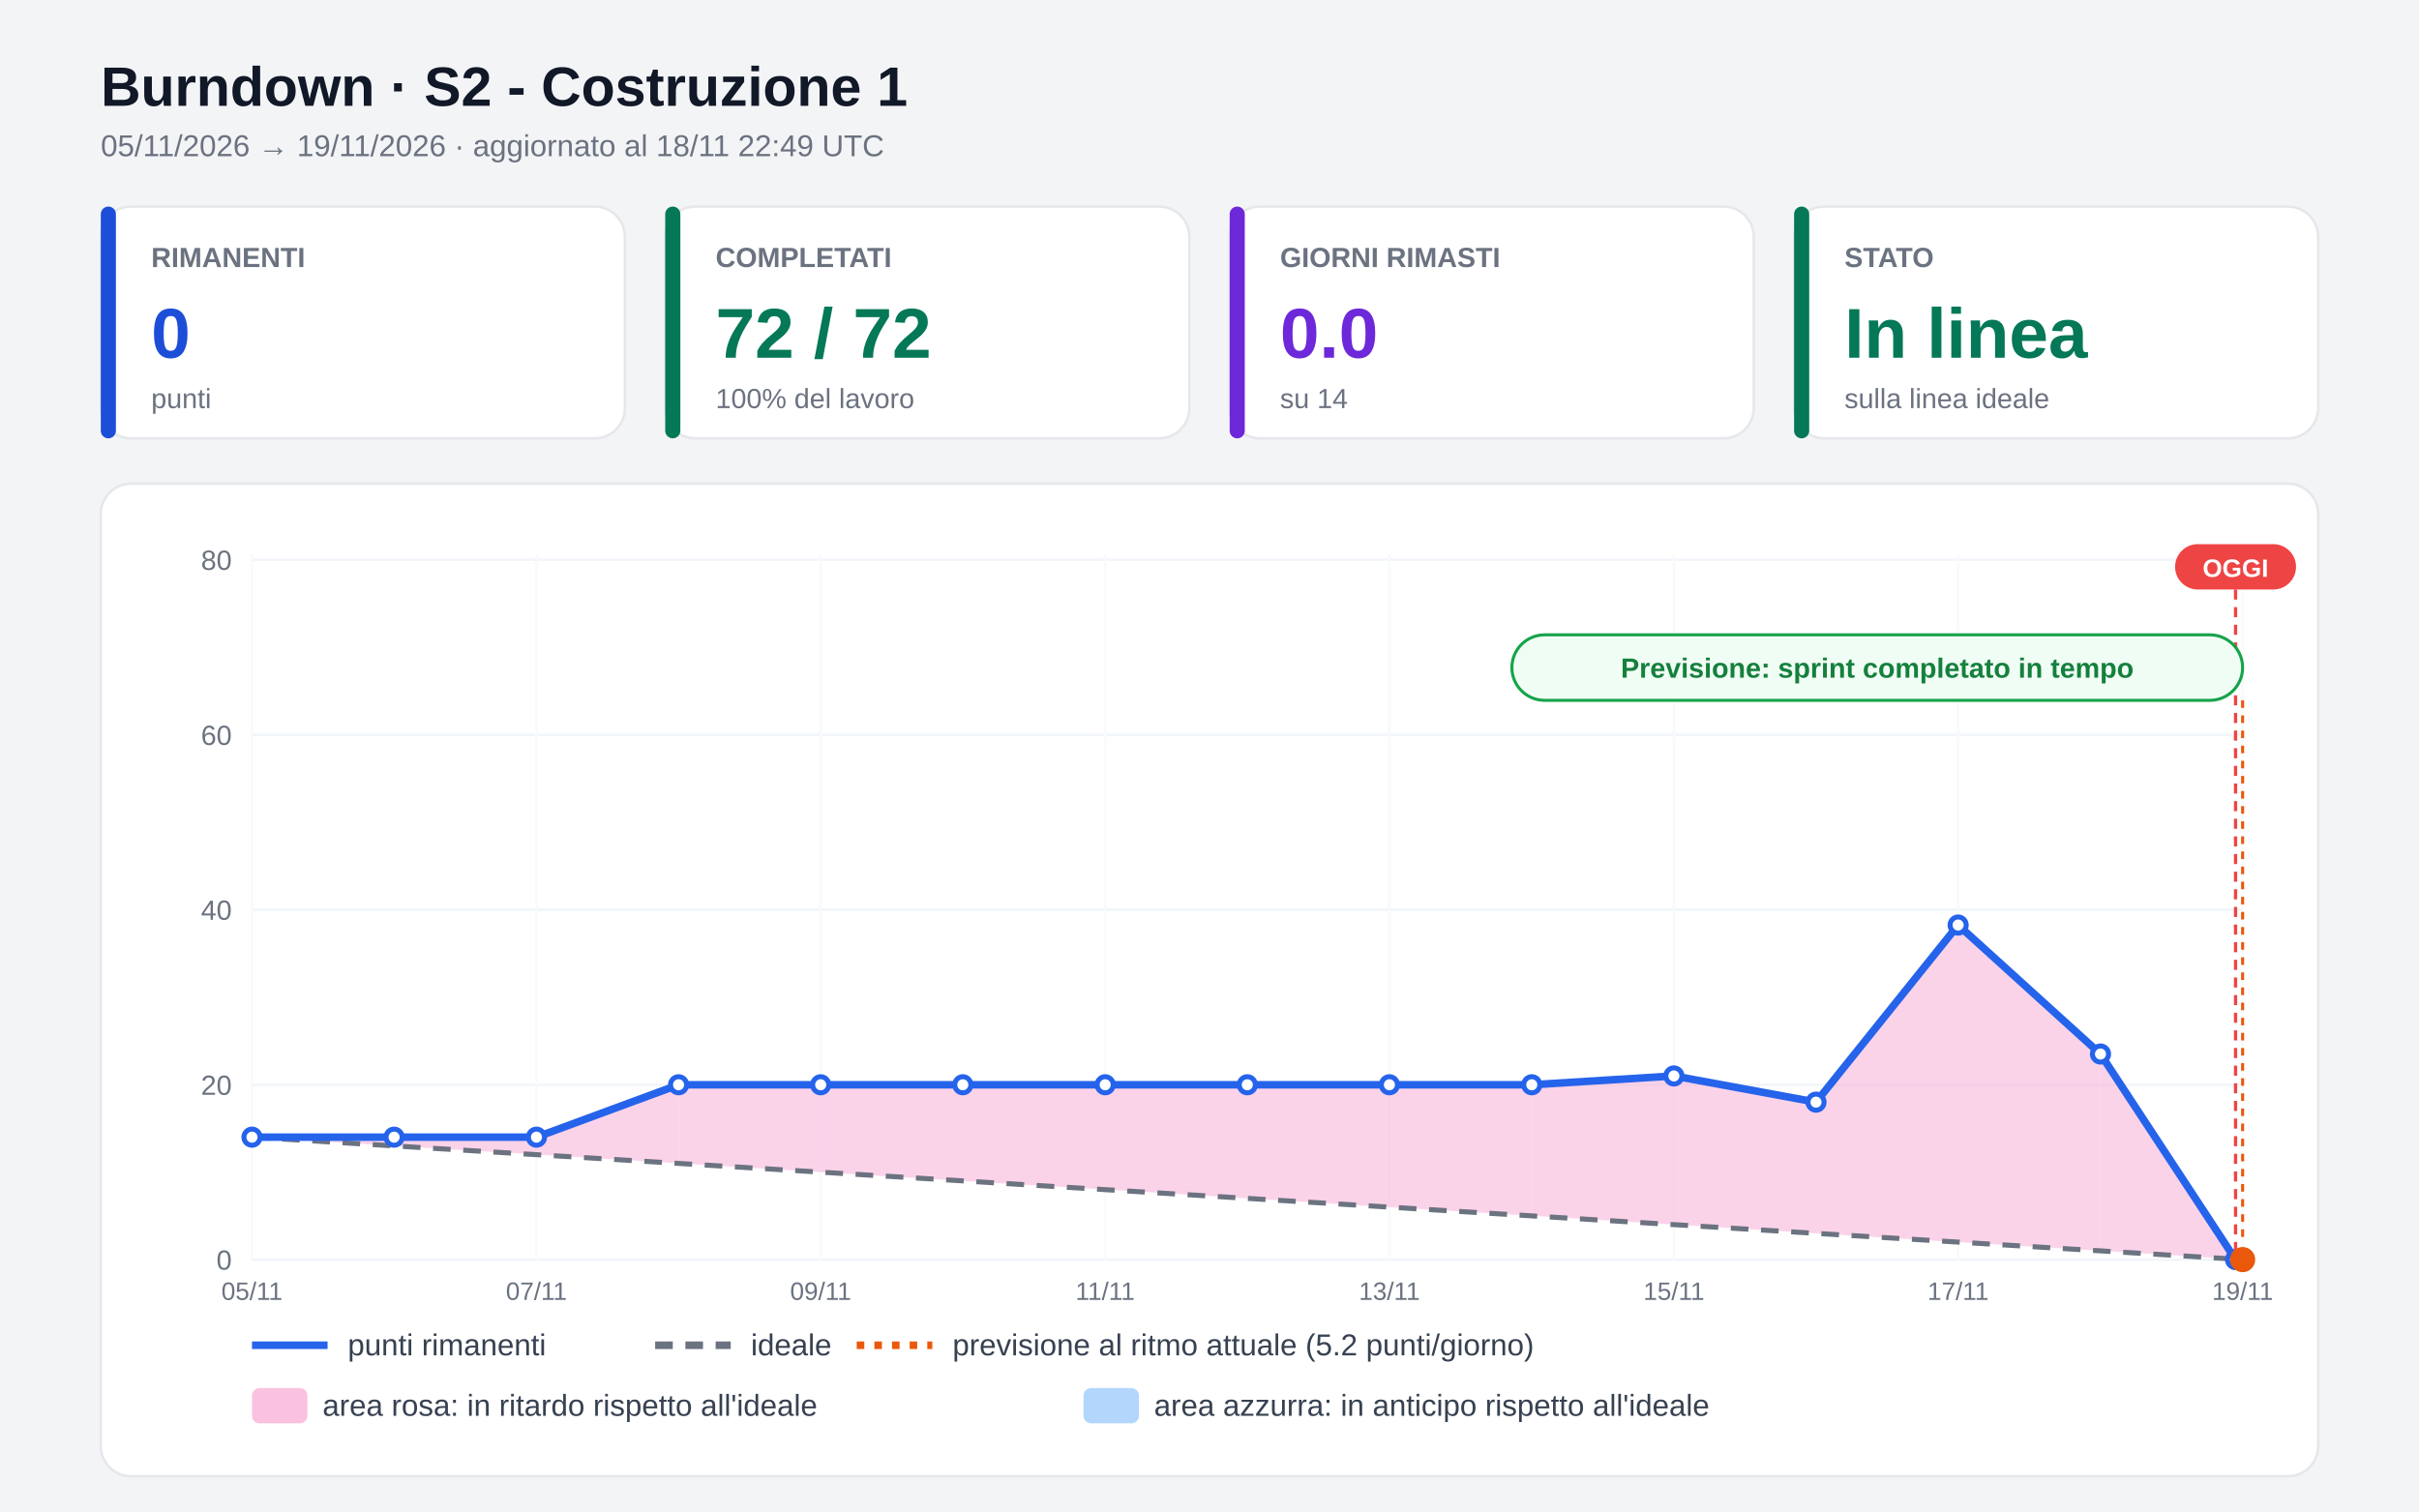
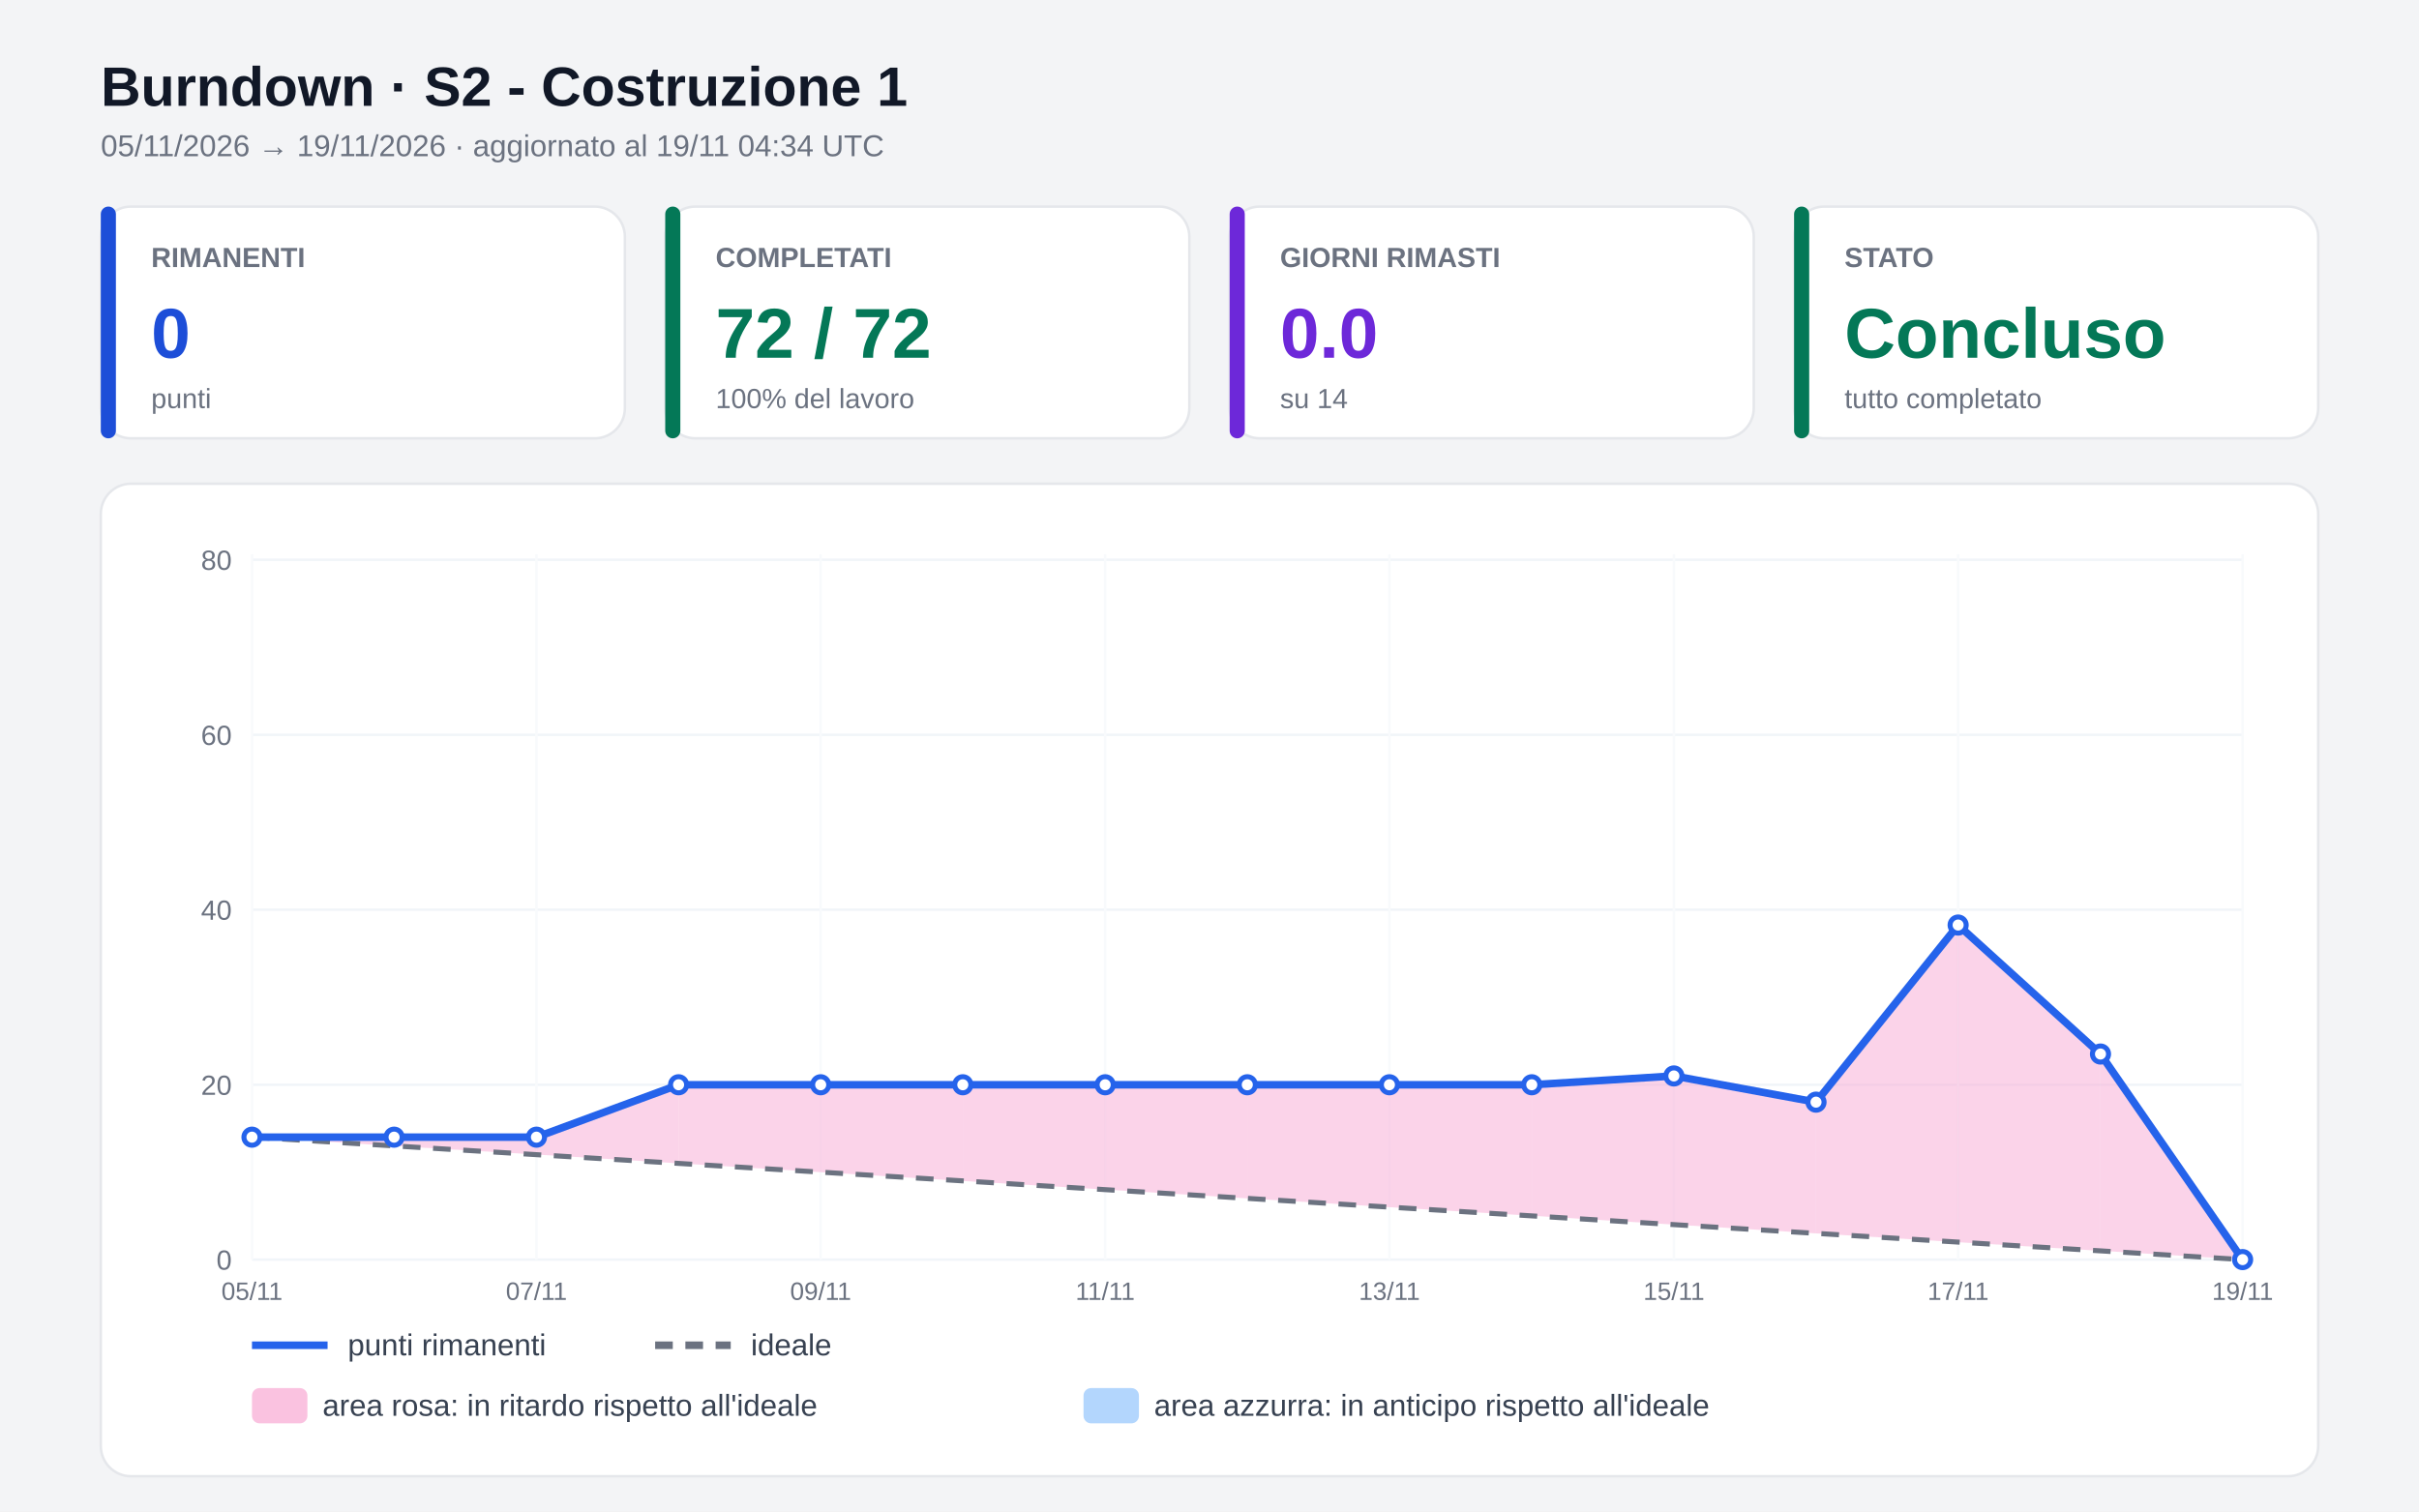
<svg xmlns="http://www.w3.org/2000/svg" viewBox="0 0 960 600" width="960" height="600" font-family="Arial">
  <rect width="960" height="600" fill="#f3f4f6" />
  <text x="40.0" y="42.0" font-size="22" text-anchor="start" fill="#111827" font-weight="bold">Burndown · S2 - Costruzione 1</text>
-   <text x="40.0" y="62.0" font-size="12" text-anchor="start" fill="#6b7280" font-weight="normal">05/11/2026 → 19/11/2026 · aggiornato al 18/11 22:49 UTC</text>
+   <text x="40.0" y="62.0" font-size="12" text-anchor="start" fill="#6b7280" font-weight="normal">05/11/2026 → 19/11/2026 · aggiornato al 19/11 04:34 UTC</text>
  <rect x="40.0" y="82.0" width="208.0" height="92.0" rx="12" fill="#ffffff" fill-opacity="1.0" stroke="#e5e7eb" stroke-width="1" />
  <rect x="40.0" y="82.0" width="6.0" height="92.0" rx="3" fill="#1d4ed8" fill-opacity="1.0" stroke="none" stroke-width="1" />
  <text x="60.0" y="106.0" font-size="11" text-anchor="start" fill="#6b7280" font-weight="bold">RIMANENTI</text>
  <text x="60.0" y="142.0" font-size="28" text-anchor="start" fill="#1d4ed8" font-weight="bold">0</text>
  <text x="60.0" y="162.0" font-size="11" text-anchor="start" fill="#6b7280" font-weight="normal">punti</text>
  <rect x="264.0" y="82.0" width="208.0" height="92.0" rx="12" fill="#ffffff" fill-opacity="1.0" stroke="#e5e7eb" stroke-width="1" />
  <rect x="264.0" y="82.0" width="6.0" height="92.0" rx="3" fill="#047857" fill-opacity="1.0" stroke="none" stroke-width="1" />
  <text x="284.0" y="106.0" font-size="11" text-anchor="start" fill="#6b7280" font-weight="bold">COMPLETATI</text>
  <text x="284.0" y="142.0" font-size="28" text-anchor="start" fill="#047857" font-weight="bold">72 / 72</text>
  <text x="284.0" y="162.0" font-size="11" text-anchor="start" fill="#6b7280" font-weight="normal">100% del lavoro</text>
  <rect x="488.0" y="82.0" width="208.0" height="92.0" rx="12" fill="#ffffff" fill-opacity="1.0" stroke="#e5e7eb" stroke-width="1" />
  <rect x="488.0" y="82.0" width="6.0" height="92.0" rx="3" fill="#6d28d9" fill-opacity="1.0" stroke="none" stroke-width="1" />
  <text x="508.0" y="106.0" font-size="11" text-anchor="start" fill="#6b7280" font-weight="bold">GIORNI RIMASTI</text>
  <text x="508.0" y="142.0" font-size="28" text-anchor="start" fill="#6d28d9" font-weight="bold">0.0</text>
  <text x="508.0" y="162.0" font-size="11" text-anchor="start" fill="#6b7280" font-weight="normal">su 14</text>
  <rect x="712.0" y="82.0" width="208.0" height="92.0" rx="12" fill="#ffffff" fill-opacity="1.0" stroke="#e5e7eb" stroke-width="1" />
  <rect x="712.0" y="82.0" width="6.0" height="92.0" rx="3" fill="#047857" fill-opacity="1.0" stroke="none" stroke-width="1" />
  <text x="732.0" y="106.0" font-size="11" text-anchor="start" fill="#6b7280" font-weight="bold">STATO</text>
-   <text x="732.0" y="142.0" font-size="28" text-anchor="start" fill="#047857" font-weight="bold">In linea</text>
-   <text x="732.0" y="162.0" font-size="11" text-anchor="start" fill="#6b7280" font-weight="normal">sulla linea ideale</text>
+   <text x="732.0" y="142.0" font-size="28" text-anchor="start" fill="#047857" font-weight="bold">Concluso</text>
+   <text x="732.0" y="162.0" font-size="11" text-anchor="start" fill="#6b7280" font-weight="normal">tutto completato</text>
  <rect x="40.0" y="192.0" width="880.0" height="394.0" rx="12" fill="#ffffff" fill-opacity="1.0" stroke="#e5e7eb" stroke-width="1" />
  <line x1="100.0" y1="500.0" x2="890.0" y2="500.0" stroke="#f1f5f9" stroke-width="1" />
  <text x="92.0" y="504.0" font-size="11" text-anchor="end" fill="#6b7280" font-weight="normal">0</text>
  <line x1="100.0" y1="430.6" x2="890.0" y2="430.6" stroke="#f1f5f9" stroke-width="1" />
  <text x="92.0" y="434.6" font-size="11" text-anchor="end" fill="#6b7280" font-weight="normal">20</text>
  <line x1="100.0" y1="361.1" x2="890.0" y2="361.1" stroke="#f1f5f9" stroke-width="1" />
  <text x="92.0" y="365.1" font-size="11" text-anchor="end" fill="#6b7280" font-weight="normal">40</text>
  <line x1="100.0" y1="291.7" x2="890.0" y2="291.7" stroke="#f1f5f9" stroke-width="1" />
  <text x="92.0" y="295.7" font-size="11" text-anchor="end" fill="#6b7280" font-weight="normal">60</text>
  <line x1="100.0" y1="222.2" x2="890.0" y2="222.2" stroke="#f1f5f9" stroke-width="1" />
  <text x="92.0" y="226.2" font-size="11" text-anchor="end" fill="#6b7280" font-weight="normal">80</text>
  <line x1="100.0" y1="220.0" x2="100.0" y2="500.0" stroke="#f8fafc" stroke-width="1" />
  <text x="100.0" y="516.0" font-size="10" text-anchor="middle" fill="#6b7280" font-weight="normal">05/11</text>
  <line x1="212.9" y1="220.0" x2="212.9" y2="500.0" stroke="#f8fafc" stroke-width="1" />
  <text x="212.9" y="516.0" font-size="10" text-anchor="middle" fill="#6b7280" font-weight="normal">07/11</text>
  <line x1="325.7" y1="220.0" x2="325.7" y2="500.0" stroke="#f8fafc" stroke-width="1" />
  <text x="325.7" y="516.0" font-size="10" text-anchor="middle" fill="#6b7280" font-weight="normal">09/11</text>
  <line x1="438.6" y1="220.0" x2="438.6" y2="500.0" stroke="#f8fafc" stroke-width="1" />
  <text x="438.6" y="516.0" font-size="10" text-anchor="middle" fill="#6b7280" font-weight="normal">11/11</text>
  <line x1="551.4" y1="220.0" x2="551.4" y2="500.0" stroke="#f8fafc" stroke-width="1" />
  <text x="551.4" y="516.0" font-size="10" text-anchor="middle" fill="#6b7280" font-weight="normal">13/11</text>
  <line x1="664.3" y1="220.0" x2="664.3" y2="500.0" stroke="#f8fafc" stroke-width="1" />
  <text x="664.3" y="516.0" font-size="10" text-anchor="middle" fill="#6b7280" font-weight="normal">15/11</text>
  <line x1="777.1" y1="220.0" x2="777.1" y2="500.0" stroke="#f8fafc" stroke-width="1" />
  <text x="777.1" y="516.0" font-size="10" text-anchor="middle" fill="#6b7280" font-weight="normal">17/11</text>
  <line x1="890.0" y1="220.0" x2="890.0" y2="500.0" stroke="#f8fafc" stroke-width="1" />
  <text x="890.0" y="516.0" font-size="10" text-anchor="middle" fill="#6b7280" font-weight="normal">19/11</text>
  <polygon points="100.0,451.4 156.4,451.4 156.4,454.9 100.0,451.4" fill="#f9a8d4" fill-opacity="0.5" stroke="none" stroke-width="1.5" stroke-linejoin="round" />
  <polygon points="156.4,451.4 212.9,451.4 212.9,458.3 156.4,454.9" fill="#f9a8d4" fill-opacity="0.5" stroke="none" stroke-width="1.5" stroke-linejoin="round" />
  <polygon points="212.9,451.4 269.3,430.6 269.3,461.8 212.9,458.3" fill="#f9a8d4" fill-opacity="0.5" stroke="none" stroke-width="1.5" stroke-linejoin="round" />
  <polygon points="269.3,430.6 325.7,430.6 325.7,465.3 269.3,461.8" fill="#f9a8d4" fill-opacity="0.5" stroke="none" stroke-width="1.5" stroke-linejoin="round" />
  <polygon points="325.7,430.6 382.1,430.6 382.1,468.8 325.7,465.3" fill="#f9a8d4" fill-opacity="0.5" stroke="none" stroke-width="1.5" stroke-linejoin="round" />
  <polygon points="382.1,430.6 438.6,430.6 438.6,472.2 382.1,468.8" fill="#f9a8d4" fill-opacity="0.5" stroke="none" stroke-width="1.5" stroke-linejoin="round" />
  <polygon points="438.6,430.6 495.0,430.6 495.0,475.7 438.6,472.2" fill="#f9a8d4" fill-opacity="0.5" stroke="none" stroke-width="1.5" stroke-linejoin="round" />
  <polygon points="495.0,430.6 551.4,430.6 551.4,479.2 495.0,475.7" fill="#f9a8d4" fill-opacity="0.5" stroke="none" stroke-width="1.5" stroke-linejoin="round" />
  <polygon points="551.4,430.6 607.9,430.6 607.9,482.6 551.4,479.2" fill="#f9a8d4" fill-opacity="0.5" stroke="none" stroke-width="1.5" stroke-linejoin="round" />
  <polygon points="607.9,430.6 664.3,427.1 664.3,486.1 607.9,482.6" fill="#f9a8d4" fill-opacity="0.5" stroke="none" stroke-width="1.5" stroke-linejoin="round" />
  <polygon points="664.3,427.1 720.7,437.5 720.7,489.6 664.3,486.1" fill="#f9a8d4" fill-opacity="0.5" stroke="none" stroke-width="1.5" stroke-linejoin="round" />
  <polygon points="720.7,437.5 777.1,367.2 777.1,493.1 720.7,489.6" fill="#f9a8d4" fill-opacity="0.5" stroke="none" stroke-width="1.5" stroke-linejoin="round" />
  <polygon points="777.1,367.2 833.6,418.4 833.6,496.5 777.1,493.1" fill="#f9a8d4" fill-opacity="0.5" stroke="none" stroke-width="1.5" stroke-linejoin="round" />
-   <polygon points="833.6,418.4 887.1,499.8 833.6,496.5" fill="#f9a8d4" fill-opacity="0.5" stroke="none" stroke-width="1.5" stroke-linejoin="round" />
-   <polygon points="887.1,499.8 887.2,500.0 887.2,499.8" fill="#93c5fd" fill-opacity="0.5" stroke="none" stroke-width="1.5" stroke-linejoin="round" />
+   <polygon points="833.6,418.4 890.0,500.0 890.0,500.0 833.6,496.5" fill="#f9a8d4" fill-opacity="0.5" stroke="none" stroke-width="1.5" stroke-linejoin="round" />
  <polyline points="100.0,451.4 890.0,500.0" fill="none" fill-opacity="1.0" stroke="#6b7280" stroke-width="2" stroke-linejoin="round" stroke-dasharray="7 5" />
-   <polyline points="887.2,500.0 890.0,500.0" fill="none" fill-opacity="1.0" stroke="#ea580c" stroke-width="2.2" stroke-linejoin="round" stroke-dasharray="3 4" />
-   <polyline points="100.0,451.4 156.4,451.4 212.9,451.4 269.3,430.6 325.7,430.6 382.1,430.6 438.6,430.6 495.0,430.6 551.4,430.6 607.9,430.6 664.3,427.1 720.7,437.5 777.1,367.2 833.6,418.4 887.2,500.0" fill="none" fill-opacity="1.0" stroke="#2563eb" stroke-width="3" stroke-linejoin="round" />
+   <polyline points="100.0,451.4 156.4,451.4 212.9,451.4 269.3,430.6 325.7,430.6 382.1,430.6 438.6,430.6 495.0,430.6 551.4,430.6 607.9,430.6 664.3,427.1 720.7,437.5 777.1,367.2 833.6,418.4 890.0,500.0" fill="none" fill-opacity="1.0" stroke="#2563eb" stroke-width="3" stroke-linejoin="round" />
  <circle cx="100.0" cy="451.4" r="3.2" fill="#ffffff" stroke="#2563eb" stroke-width="2" />
  <circle cx="156.4" cy="451.4" r="3.2" fill="#ffffff" stroke="#2563eb" stroke-width="2" />
  <circle cx="212.9" cy="451.4" r="3.2" fill="#ffffff" stroke="#2563eb" stroke-width="2" />
  <circle cx="269.3" cy="430.6" r="3.2" fill="#ffffff" stroke="#2563eb" stroke-width="2" />
  <circle cx="325.7" cy="430.6" r="3.2" fill="#ffffff" stroke="#2563eb" stroke-width="2" />
  <circle cx="382.1" cy="430.6" r="3.2" fill="#ffffff" stroke="#2563eb" stroke-width="2" />
  <circle cx="438.6" cy="430.6" r="3.2" fill="#ffffff" stroke="#2563eb" stroke-width="2" />
  <circle cx="495.0" cy="430.6" r="3.2" fill="#ffffff" stroke="#2563eb" stroke-width="2" />
  <circle cx="551.4" cy="430.6" r="3.2" fill="#ffffff" stroke="#2563eb" stroke-width="2" />
  <circle cx="607.9" cy="430.6" r="3.2" fill="#ffffff" stroke="#2563eb" stroke-width="2" />
  <circle cx="664.3" cy="427.1" r="3.2" fill="#ffffff" stroke="#2563eb" stroke-width="2" />
  <circle cx="720.7" cy="437.5" r="3.2" fill="#ffffff" stroke="#2563eb" stroke-width="2" />
  <circle cx="777.1" cy="367.2" r="3.2" fill="#ffffff" stroke="#2563eb" stroke-width="2" />
  <circle cx="833.6" cy="418.4" r="3.2" fill="#ffffff" stroke="#2563eb" stroke-width="2" />
-   <circle cx="887.2" cy="500.0" r="3.2" fill="#ffffff" stroke="#2563eb" stroke-width="2" />
-   <line x1="887.2" y1="220.0" x2="887.2" y2="500.0" stroke="#ef4444" stroke-width="1.3" stroke-dasharray="4 3" />
-   <rect x="863.2" y="216.0" width="48.0" height="18.0" rx="9" fill="#ef4444" fill-opacity="1.0" stroke="none" stroke-width="1" />
-   <text x="887.2" y="229.0" font-size="10" text-anchor="middle" fill="#ffffff" font-weight="bold">OGGI</text>
-   <circle cx="890.0" cy="500.0" r="5" fill="#ea580c" />
-   <line x1="890.0" y1="278.0" x2="890.0" y2="494.0" stroke="#ea580c" stroke-width="1.2" stroke-dasharray="3 3" />
-   <rect x="600.0" y="252.0" width="290.0" height="26.0" rx="13" fill="#f0fdf4" fill-opacity="1.0" stroke="#16a34a" stroke-width="1.2" />
-   <text x="745.0" y="269.0" font-size="11" text-anchor="middle" fill="#15803d" font-weight="bold">Previsione: sprint completato in tempo</text>
+   <circle cx="890.0" cy="500.0" r="3.2" fill="#ffffff" stroke="#2563eb" stroke-width="2" />
  <line x1="100.0" y1="534.0" x2="130.0" y2="534.0" stroke="#2563eb" stroke-width="3" />
  <text x="138.0" y="538.0" font-size="12" text-anchor="start" fill="#374151" font-weight="normal">punti rimanenti</text>
  <line x1="260.0" y1="534.0" x2="290.0" y2="534.0" stroke="#6b7280" stroke-width="3" stroke-dasharray="7 5" />
  <text x="298.0" y="538.0" font-size="12" text-anchor="start" fill="#374151" font-weight="normal">ideale</text>
-   <line x1="340.0" y1="534.0" x2="370.0" y2="534.0" stroke="#ea580c" stroke-width="3" stroke-dasharray="3 4" />
-   <text x="378.0" y="538.0" font-size="12" text-anchor="start" fill="#374151" font-weight="normal">previsione al ritmo attuale (5.2 punti/giorno)</text>
  <rect x="100.0" y="551.0" width="22.0" height="14.0" rx="3" fill="#f9a8d4" fill-opacity="0.7" stroke="none" stroke-width="1" />
  <text x="128.0" y="562.0" font-size="12" text-anchor="start" fill="#374151" font-weight="normal">area rosa: in ritardo rispetto all'ideale</text>
  <rect x="430.0" y="551.0" width="22.0" height="14.0" rx="3" fill="#93c5fd" fill-opacity="0.7" stroke="none" stroke-width="1" />
  <text x="458.0" y="562.0" font-size="12" text-anchor="start" fill="#374151" font-weight="normal">area azzurra: in anticipo rispetto all'ideale</text>
</svg>
